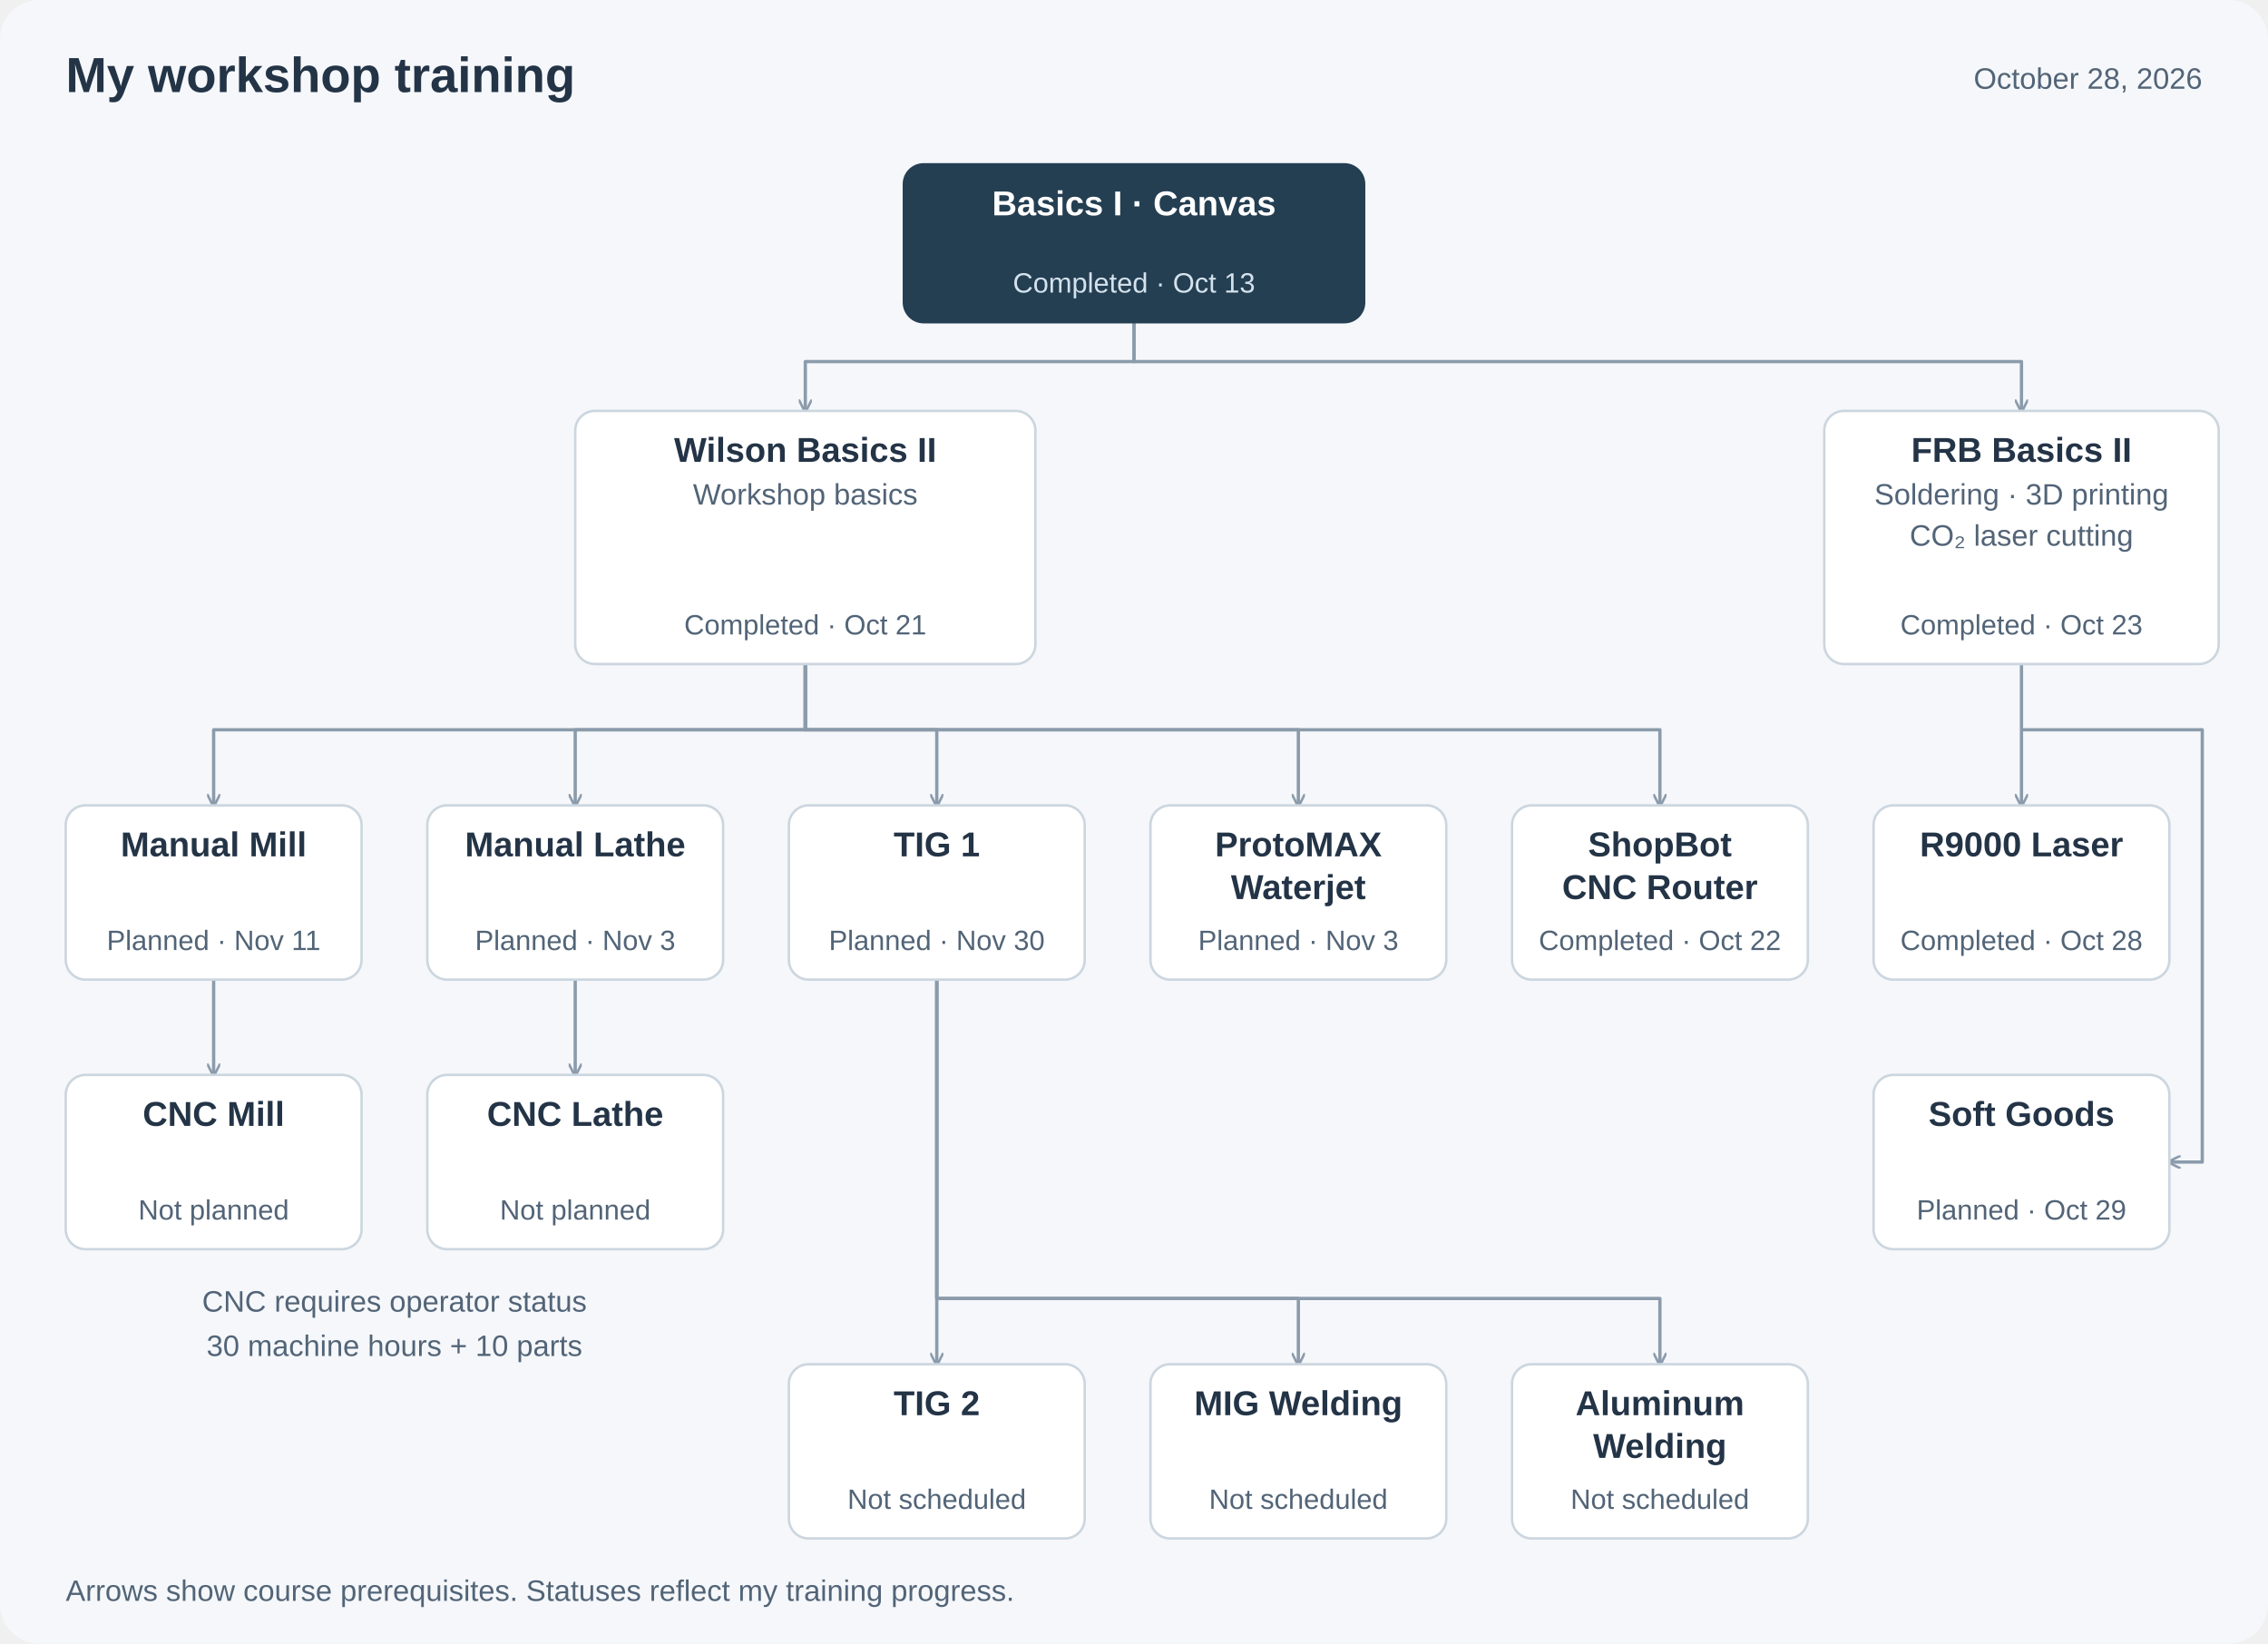
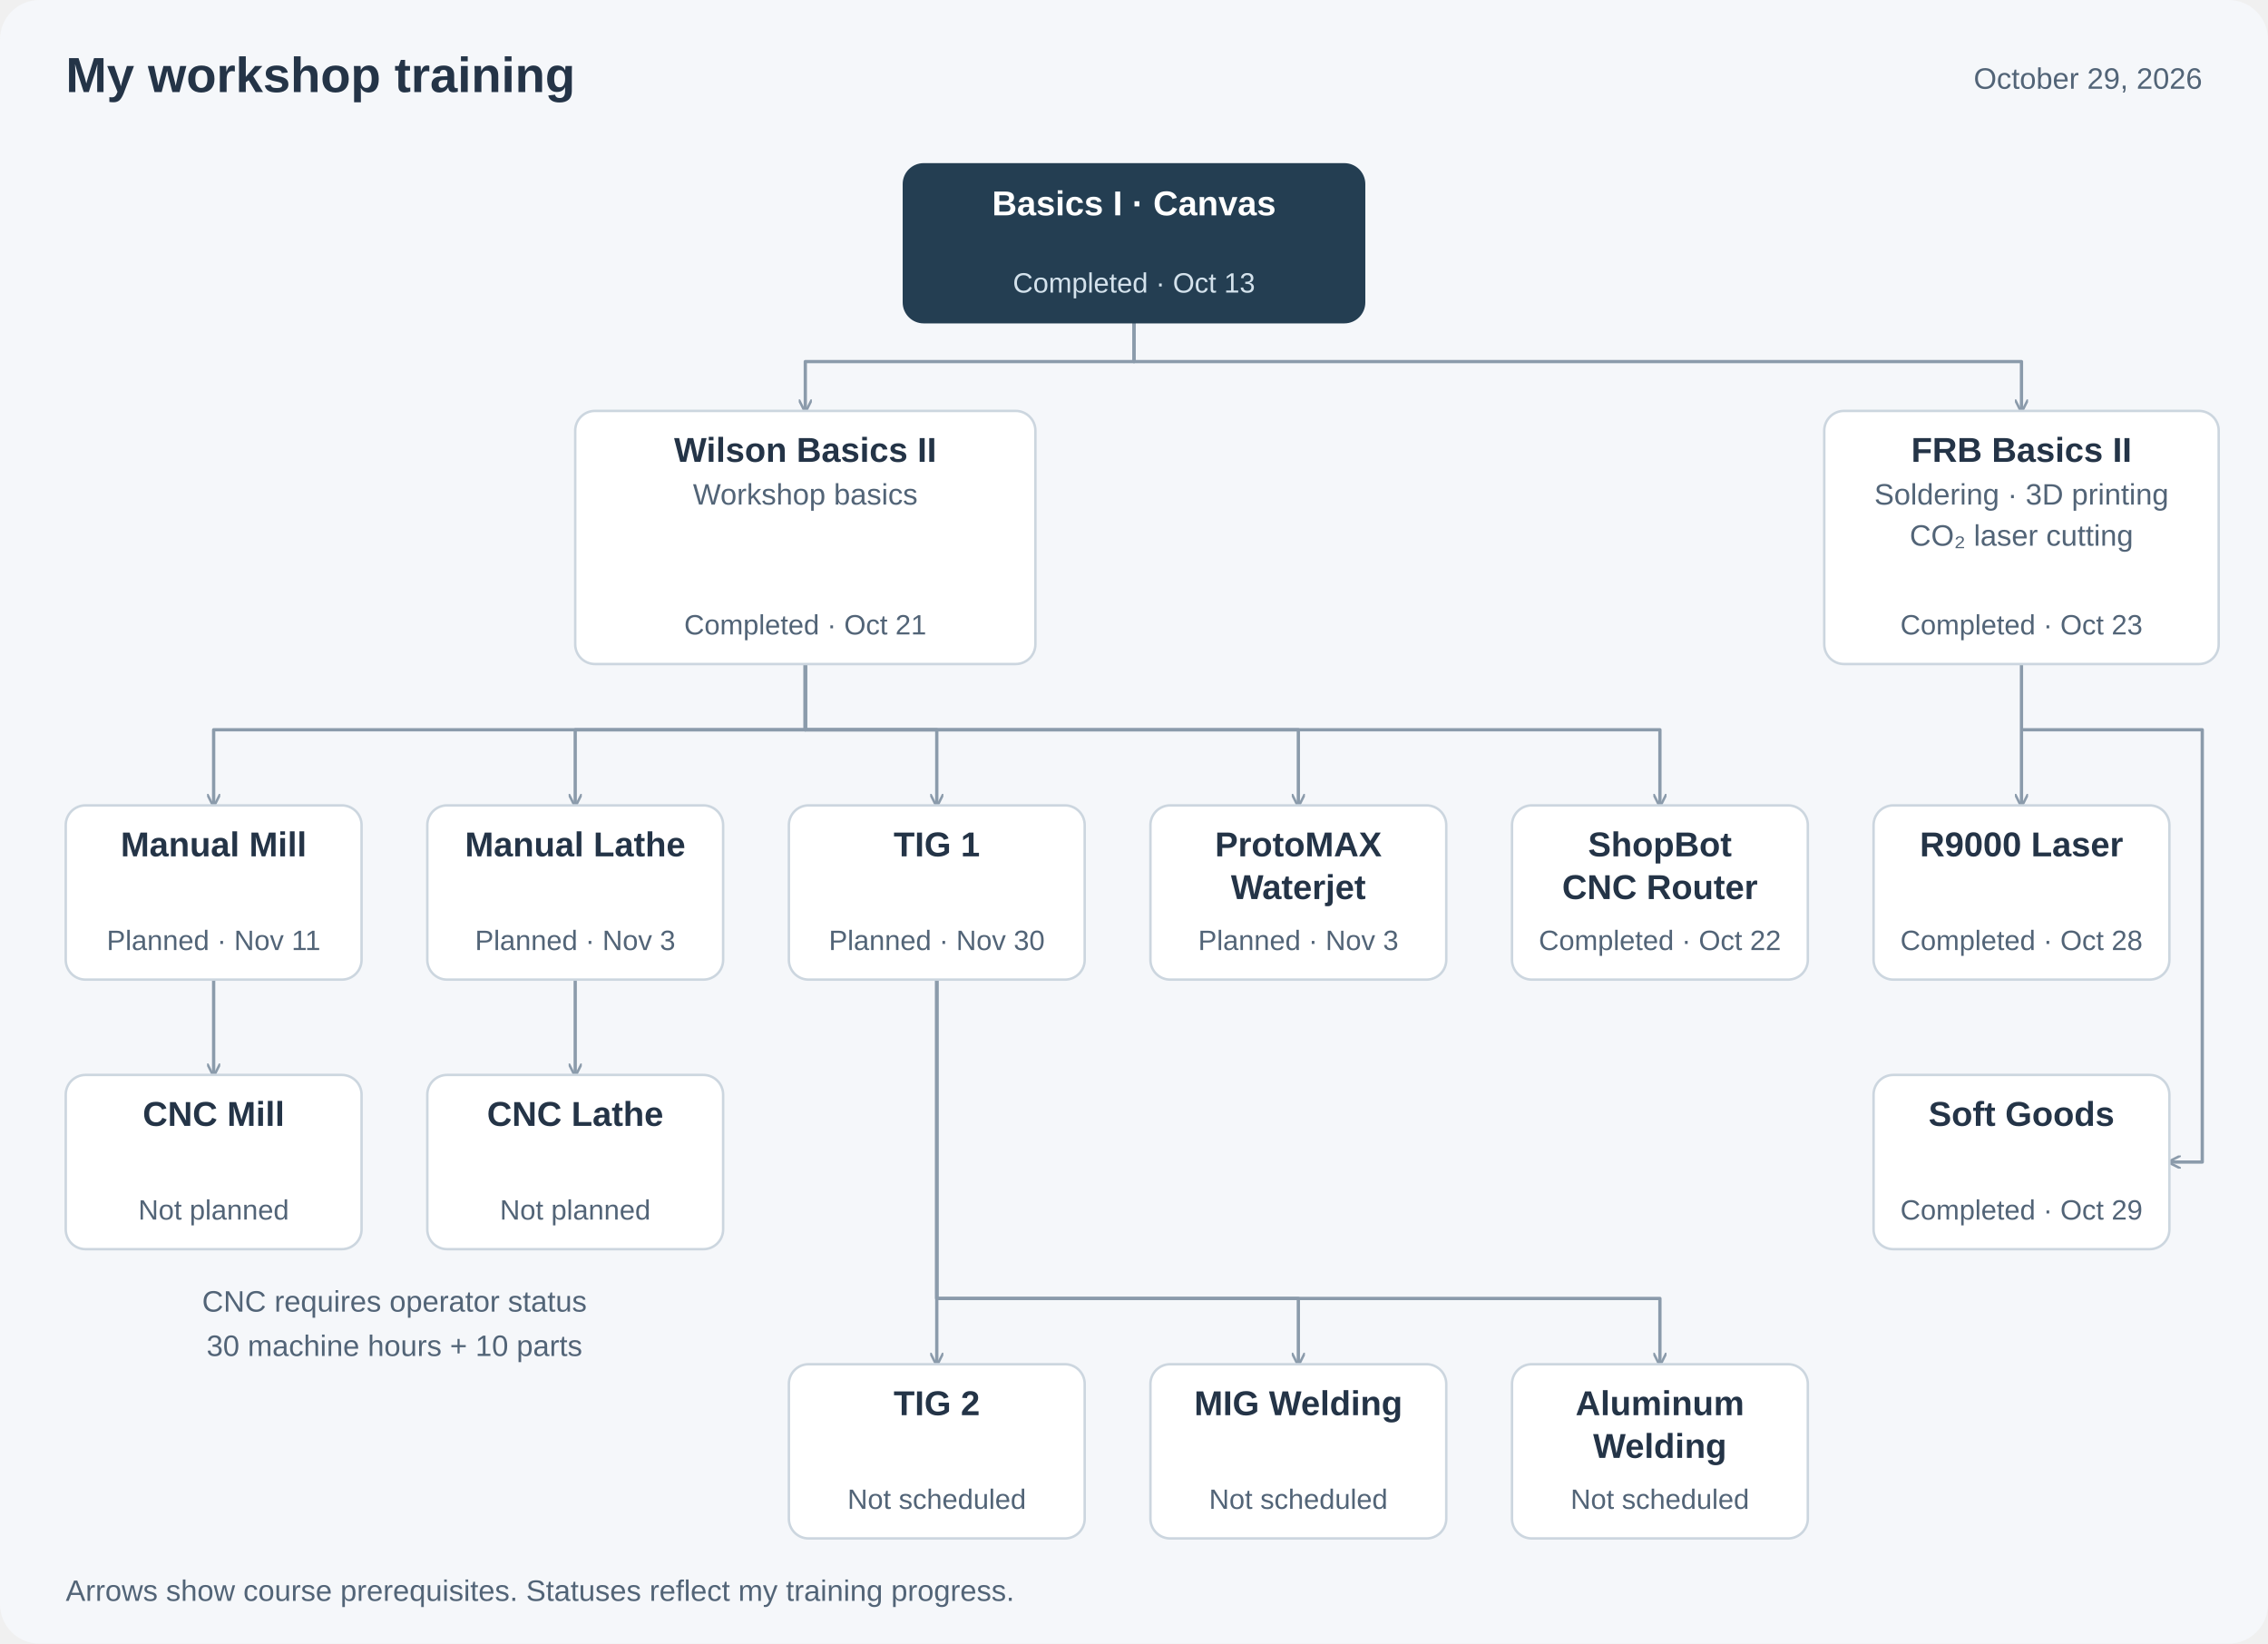
<svg xmlns="http://www.w3.org/2000/svg" width="1380" height="1000" viewBox="0 0 1380 1000" role="img" aria-labelledby="title desc">
  <defs>
    <marker id="arrow" markerWidth="8" markerHeight="8" refX="7" refY="4" orient="auto" markerUnits="userSpaceOnUse">
      <path d="M0 0 L8 4 L0 8" fill="none" stroke="#8b9bab" stroke-width="1.5" />
    </marker>
  </defs>
  <style>
text {font-family: -apple-system, BlinkMacSystemFont, 'Segoe UI', Arial, sans-serif; fill:#243447;}
.name {font-size:21px; font-weight:600;}
.detail {font-size:18px; fill:#526477;}
.status {font-size:17px; fill:#526477;}
.edge {fill:none; stroke:#8b9bab; stroke-width:2; stroke-linejoin:round; marker-end:url(#arrow);}
</style>
  <rect width="1380" height="1000" rx="24" fill="#f5f7fa" />
  <text x="40" y="56" font-size="30" font-weight="650">My workshop training</text>
-   <text x="1340" y="54" text-anchor="end" class="detail">October 28, 2026</text>
+   <text x="1340" y="54" text-anchor="end" class="detail">October 29, 2026</text>
  <path class="edge" d="M690 196 V220 H490 V250" />
  <path class="edge" d="M690 196 V220 H1230 V250" />
  <path class="edge" d="M490 404 V444 H130 V490" />
  <path class="edge" d="M490 404 V444 H350 V490" />
  <path class="edge" d="M490 404 V444 H570 V490" />
  <path class="edge" d="M490 404 V444 H790 V490" />
  <path class="edge" d="M490 404 V444 H1010 V490" />
  <path class="edge" d="M1230 404 V490" />
  <path class="edge" d="M1230 444 H1340 V707 H1320" />
  <path class="edge" d="M130 596 V654" />
  <path class="edge" d="M350 596 V654" />
  <path class="edge" d="M570 596 V790 H570 V830" />
  <path class="edge" d="M570 596 V790 H790 V830" />
  <path class="edge" d="M570 596 V790 H1010 V830" />
  <rect x="550" y="100" width="280" height="96" rx="12" fill="#243e52" stroke="#243e52" stroke-width="1.5" />
  <text x="690.0" y="131" text-anchor="middle" class="name" style="fill:#fff">Basics I · Canvas</text>
  <text x="690.0" y="178" text-anchor="middle" class="status" style="fill:#d4e2ec">Completed · Oct 13</text>
  <rect x="350" y="250" width="280" height="154" rx="12" fill="#fff" stroke="#ccd6df" stroke-width="1.5" />
  <text x="490.0" y="281" text-anchor="middle" class="name">Wilson Basics II</text>
  <text x="490.0" y="307" text-anchor="middle" class="detail">Workshop basics</text>
  <text x="490.0" y="386" text-anchor="middle" class="status">Completed · Oct 21</text>
  <rect x="1110" y="250" width="240" height="154" rx="12" fill="#fff" stroke="#ccd6df" stroke-width="1.5" />
  <text x="1230.0" y="281" text-anchor="middle" class="name">FRB Basics II</text>
  <text x="1230.0" y="307" text-anchor="middle" class="detail">Soldering · 3D printing</text>
  <text x="1230.0" y="332" text-anchor="middle" class="detail">CO₂ laser cutting</text>
  <text x="1230.0" y="386" text-anchor="middle" class="status">Completed · Oct 23</text>
  <rect x="40" y="490" width="180" height="106" rx="12" fill="#fff" stroke="#ccd6df" stroke-width="1.5" />
  <text x="130.0" y="521" text-anchor="middle" class="name">Manual Mill</text>
  <text x="130.0" y="578" text-anchor="middle" class="status">Planned · Nov 11</text>
  <rect x="260" y="490" width="180" height="106" rx="12" fill="#fff" stroke="#ccd6df" stroke-width="1.5" />
  <text x="350.0" y="521" text-anchor="middle" class="name">Manual Lathe</text>
  <text x="350.0" y="578" text-anchor="middle" class="status">Planned · Nov 3</text>
  <rect x="480" y="490" width="180" height="106" rx="12" fill="#fff" stroke="#ccd6df" stroke-width="1.5" />
  <text x="570.0" y="521" text-anchor="middle" class="name">TIG 1</text>
  <text x="570.0" y="578" text-anchor="middle" class="status">Planned · Nov 30</text>
  <rect x="700" y="490" width="180" height="106" rx="12" fill="#fff" stroke="#ccd6df" stroke-width="1.5" />
  <text x="790.0" y="521" text-anchor="middle" class="name">ProtoMAX</text>
  <text x="790.0" y="547" text-anchor="middle" class="name">Waterjet</text>
  <text x="790.0" y="578" text-anchor="middle" class="status">Planned · Nov 3</text>
  <rect x="920" y="490" width="180" height="106" rx="12" fill="#fff" stroke="#ccd6df" stroke-width="1.5" />
  <text x="1010.0" y="521" text-anchor="middle" class="name">ShopBot</text>
  <text x="1010.0" y="547" text-anchor="middle" class="name">CNC Router</text>
  <text x="1010.0" y="578" text-anchor="middle" class="status">Completed · Oct 22</text>
  <rect x="1140" y="490" width="180" height="106" rx="12" fill="#fff" stroke="#ccd6df" stroke-width="1.5" />
  <text x="1230.0" y="521" text-anchor="middle" class="name">R9000 Laser</text>
  <text x="1230.0" y="578" text-anchor="middle" class="status">Completed · Oct 28</text>
  <rect x="1140" y="654" width="180" height="106" rx="12" fill="#fff" stroke="#ccd6df" stroke-width="1.5" />
  <text x="1230" y="685" text-anchor="middle" class="name">Soft Goods</text>
-   <text x="1230" y="742" text-anchor="middle" class="status">Planned · Oct 29</text>
+   <text x="1230" y="742" text-anchor="middle" class="status">Completed · Oct 29</text>
  <rect x="40" y="654" width="180" height="106" rx="12" fill="#fff" stroke="#ccd6df" stroke-width="1.5" />
  <text x="130.0" y="685" text-anchor="middle" class="name">CNC Mill</text>
  <text x="130.0" y="742" text-anchor="middle" class="status">Not planned</text>
  <rect x="260" y="654" width="180" height="106" rx="12" fill="#fff" stroke="#ccd6df" stroke-width="1.5" />
  <text x="350.0" y="685" text-anchor="middle" class="name">CNC Lathe</text>
  <text x="350.0" y="742" text-anchor="middle" class="status">Not planned</text>
  <text x="240" y="798" text-anchor="middle" class="detail">CNC requires operator status</text>
  <text x="240" y="825" text-anchor="middle" class="detail">30 machine hours + 10 parts</text>
  <rect x="480" y="830" width="180" height="106" rx="12" fill="#fff" stroke="#ccd6df" stroke-width="1.5" />
  <text x="570.0" y="861" text-anchor="middle" class="name">TIG 2</text>
  <text x="570.0" y="918" text-anchor="middle" class="status">Not scheduled</text>
  <rect x="700" y="830" width="180" height="106" rx="12" fill="#fff" stroke="#ccd6df" stroke-width="1.5" />
  <text x="790.0" y="861" text-anchor="middle" class="name">MIG Welding</text>
  <text x="790.0" y="918" text-anchor="middle" class="status">Not scheduled</text>
  <rect x="920" y="830" width="180" height="106" rx="12" fill="#fff" stroke="#ccd6df" stroke-width="1.5" />
  <text x="1010.0" y="861" text-anchor="middle" class="name">Aluminum</text>
  <text x="1010.0" y="887" text-anchor="middle" class="name">Welding</text>
  <text x="1010.0" y="918" text-anchor="middle" class="status">Not scheduled</text>
  <text x="40" y="974" class="detail">Arrows show course prerequisites. Statuses reflect my training progress.</text>
</svg>
